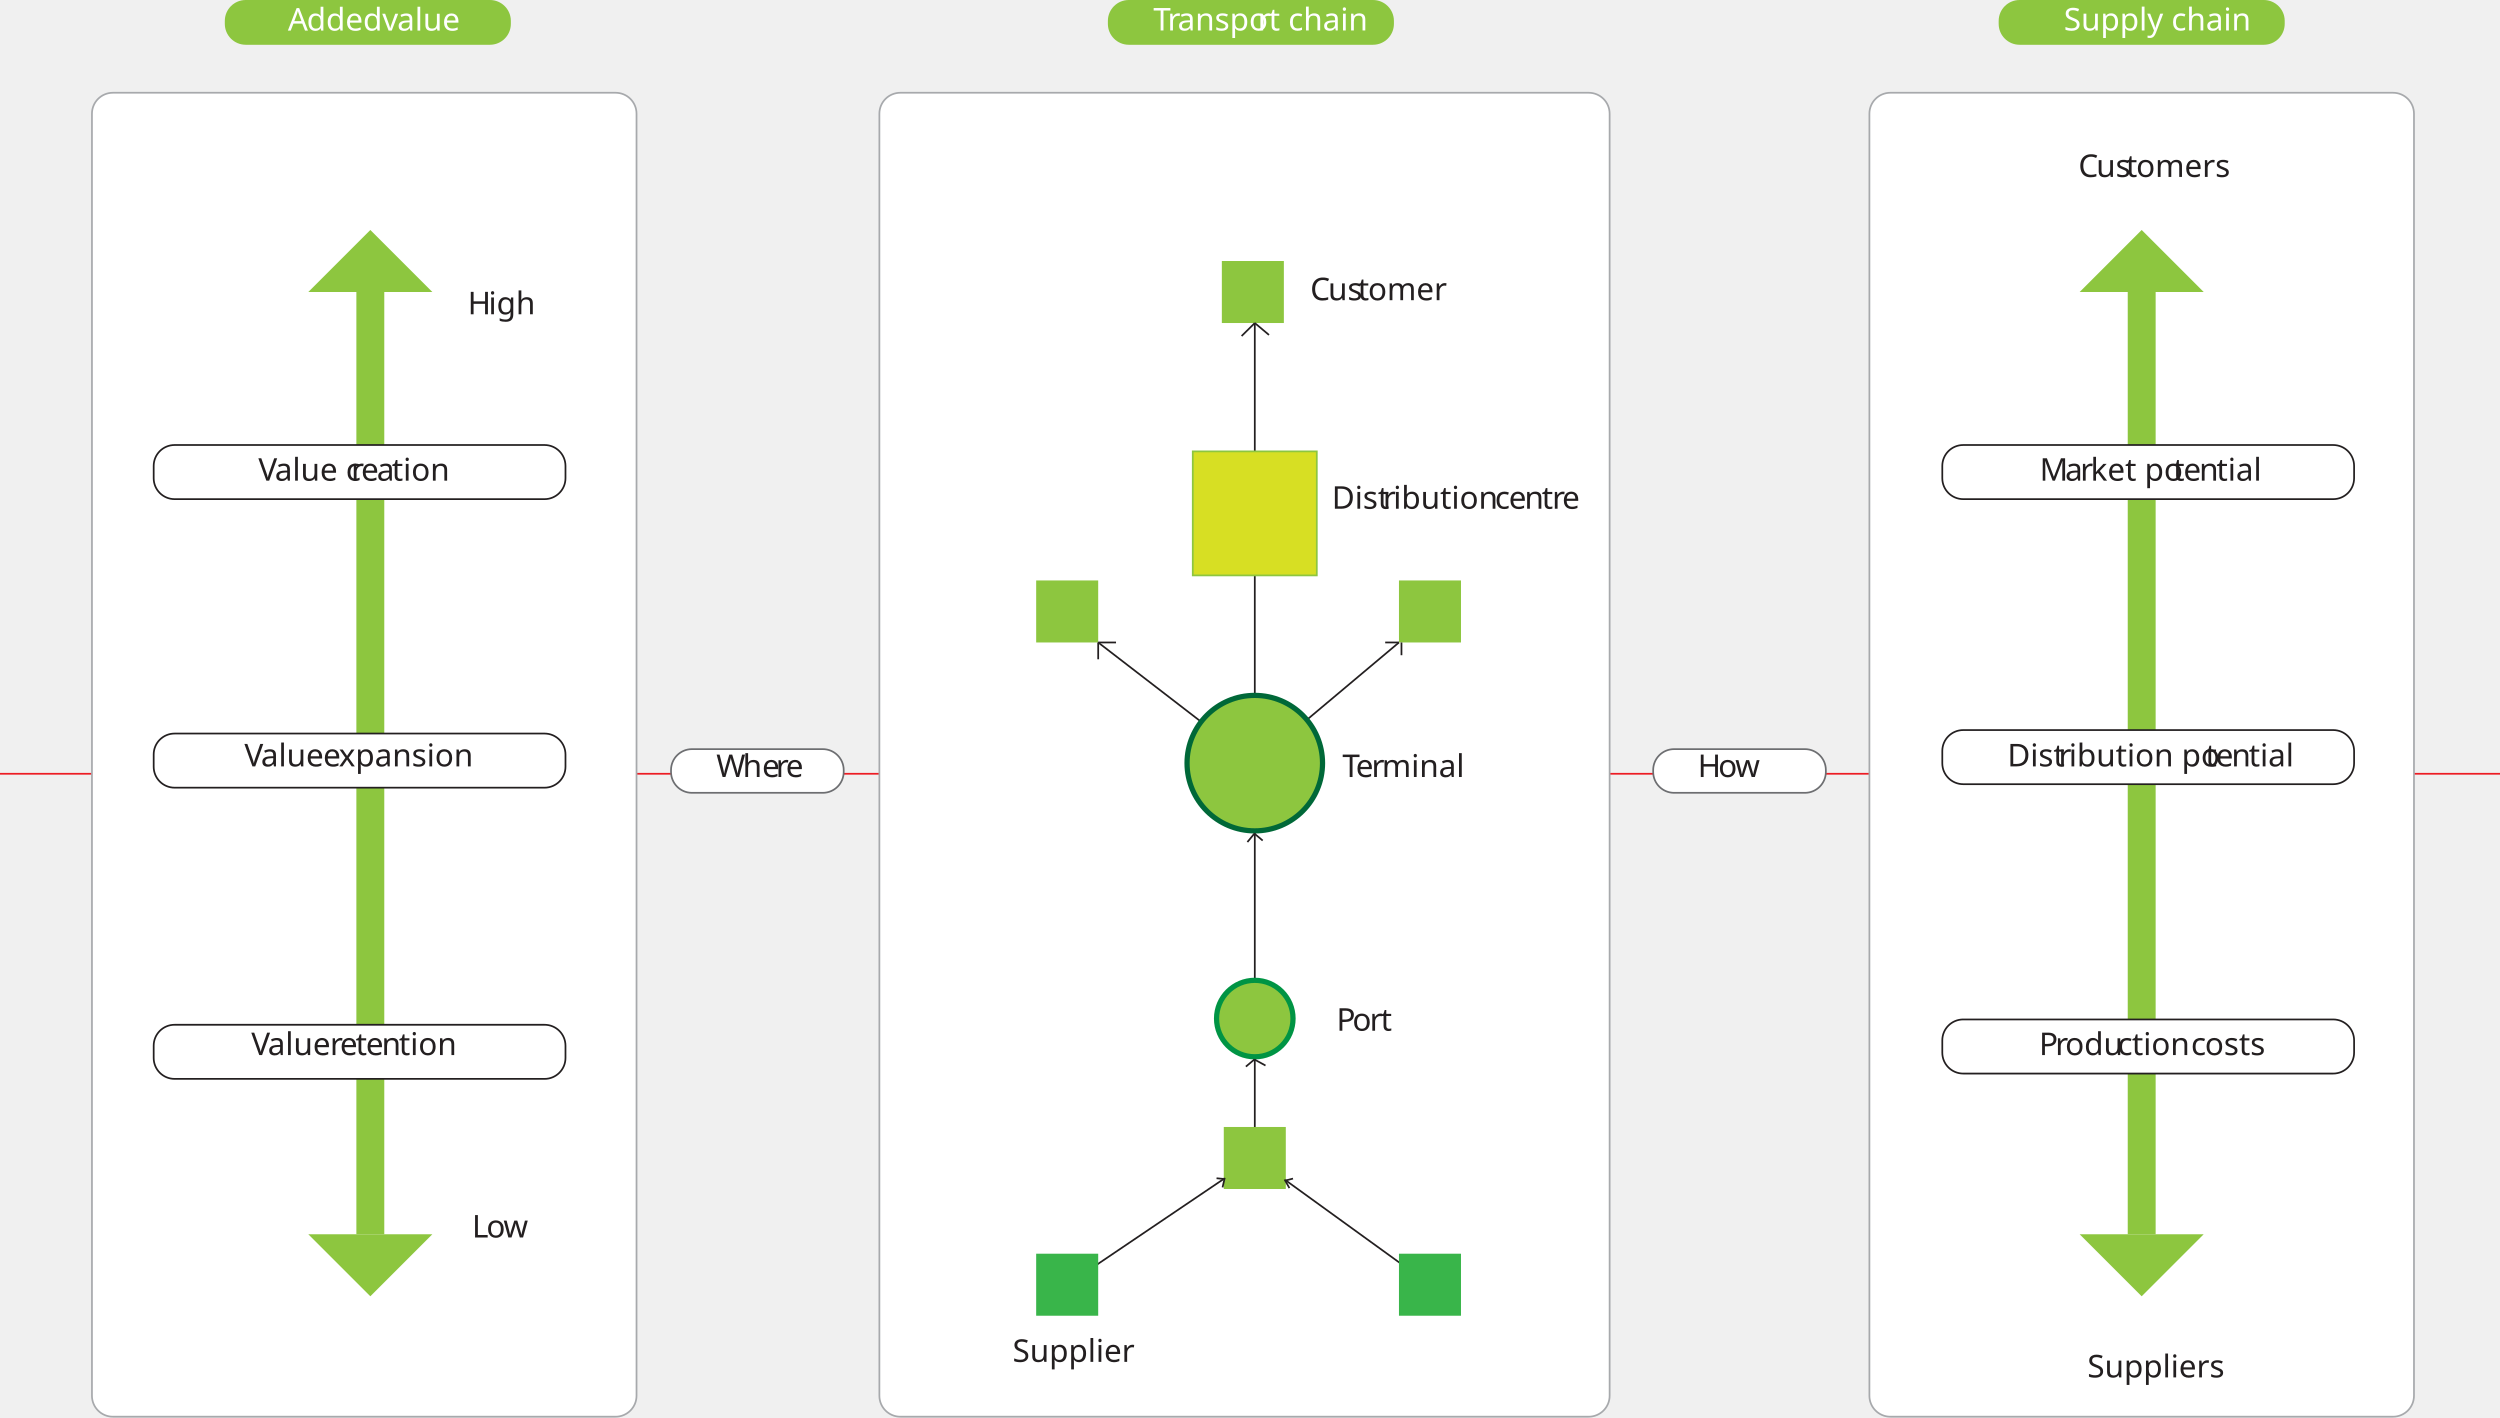
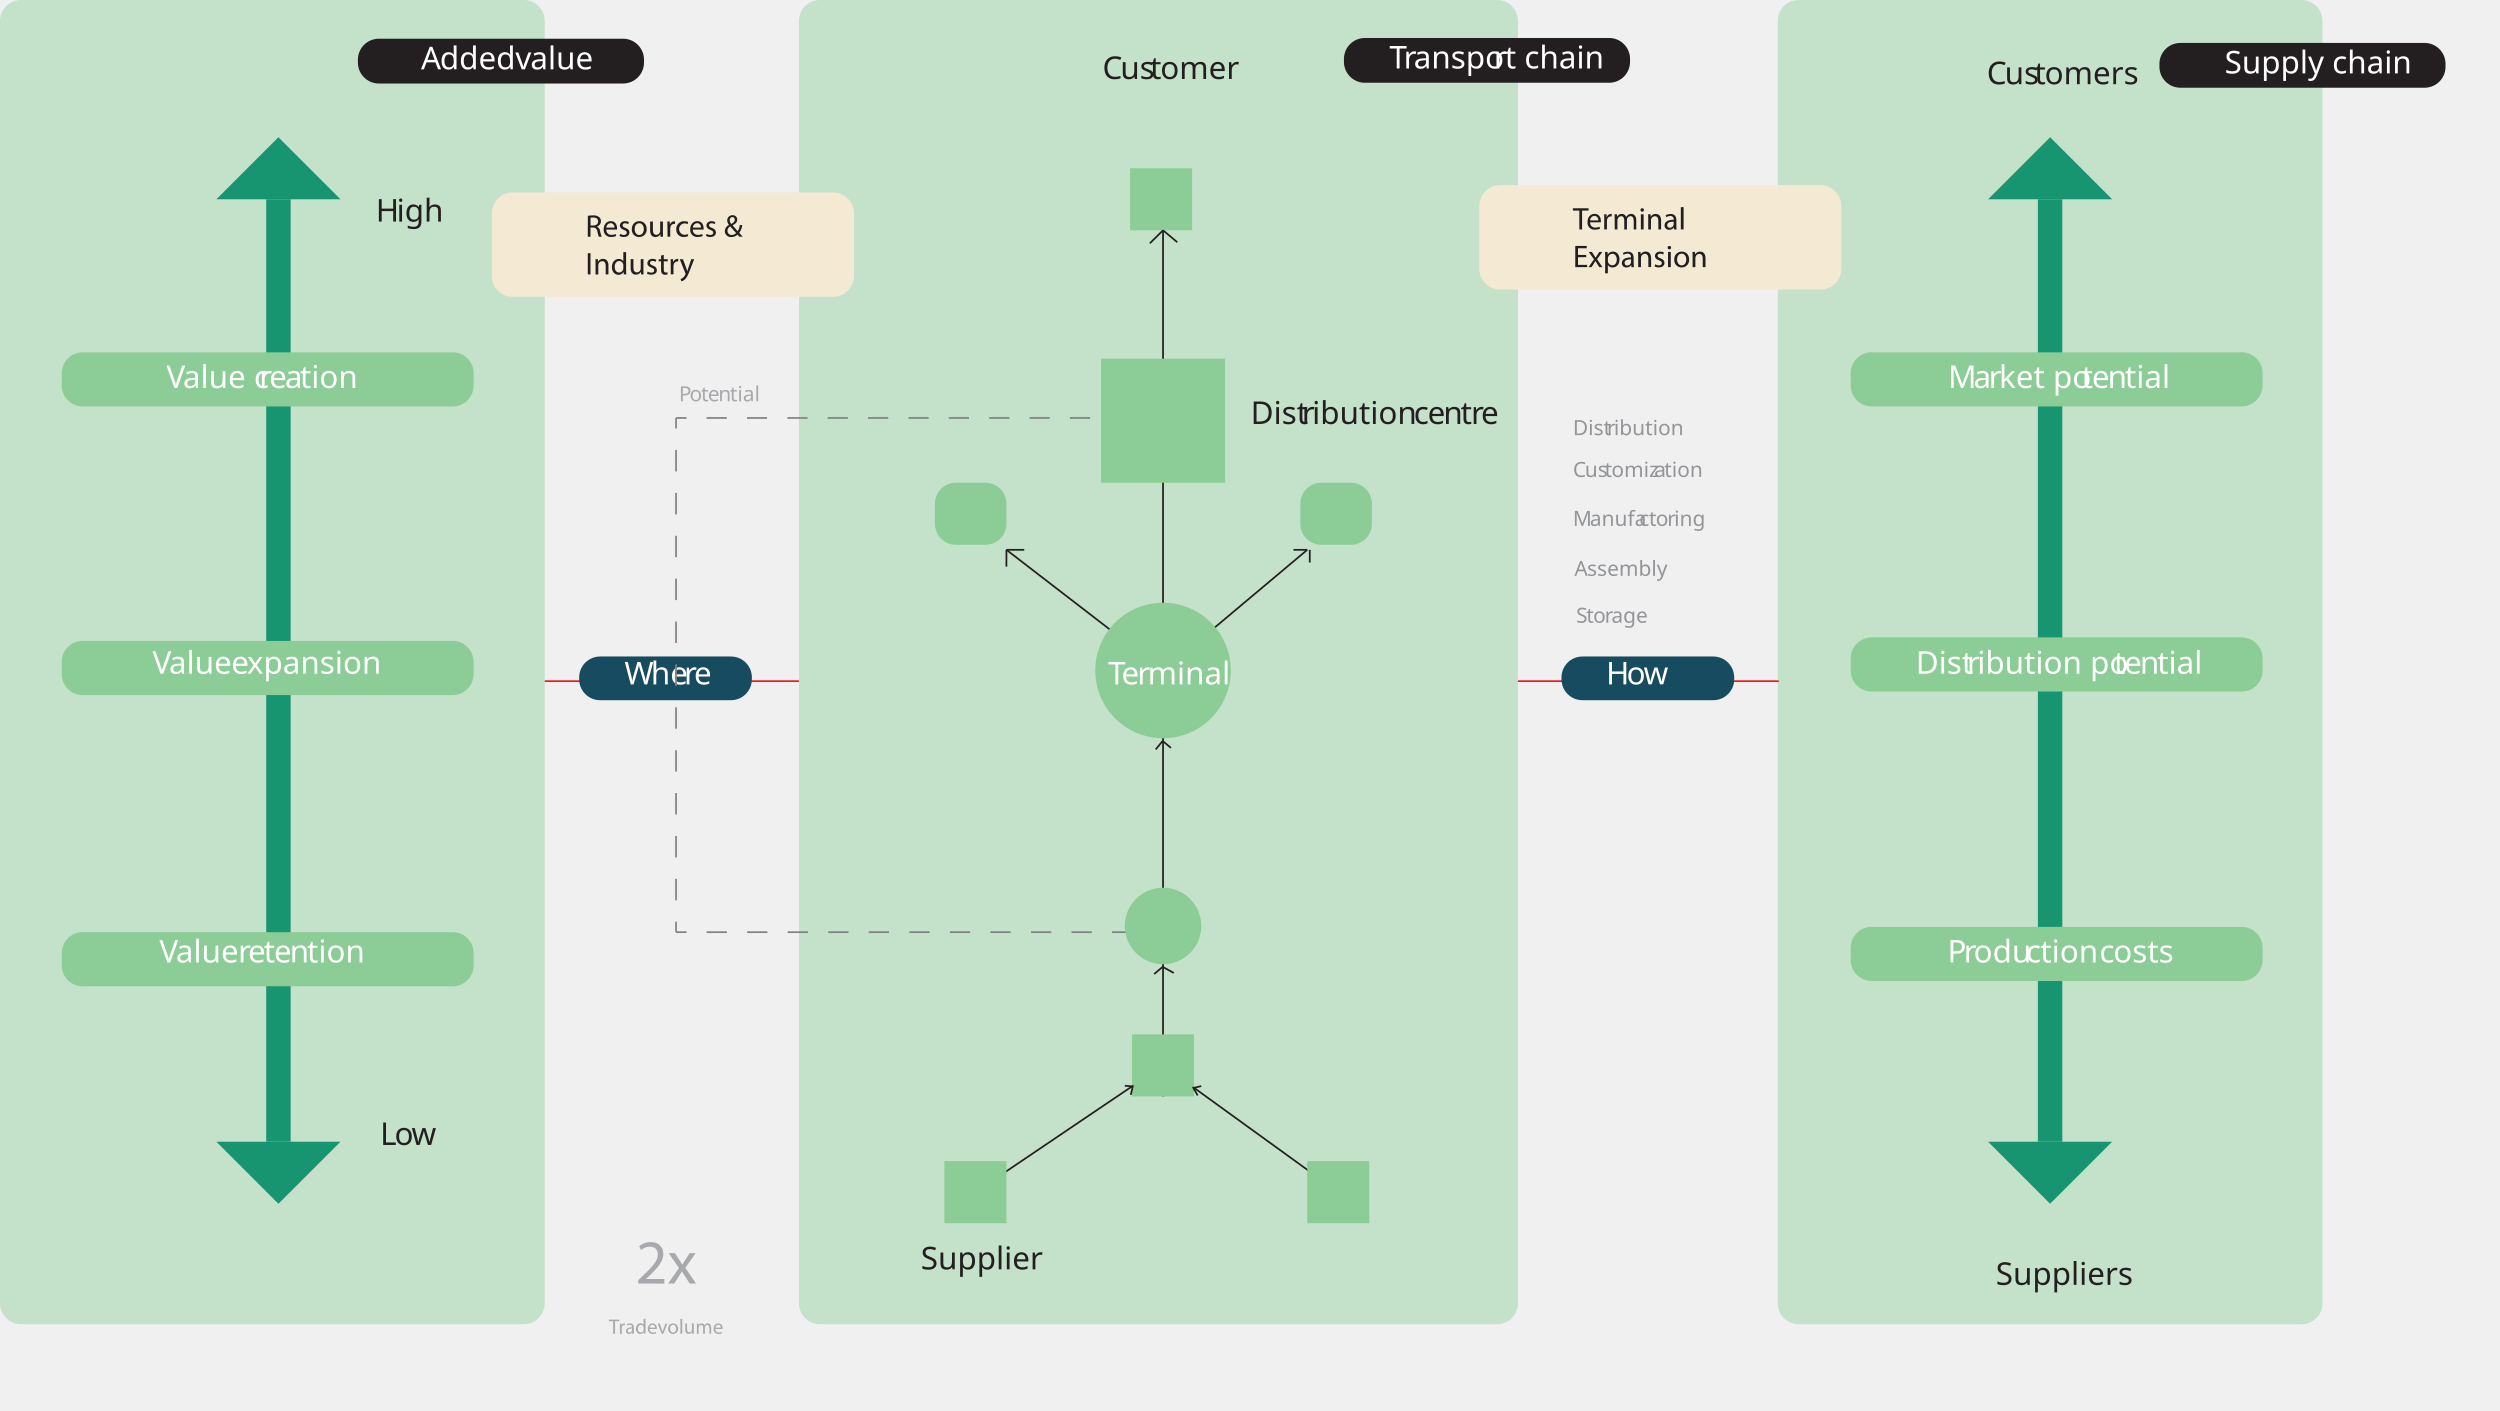
- <svg xmlns="http://www.w3.org/2000/svg" id="Layer_1" data-name="Layer 1" viewBox="0 0 1433.33 812.74">
+ <svg xmlns="http://www.w3.org/2000/svg" id="Layer_1" data-name="Layer 1" viewBox="0 0 1433.06 808.48">
  <defs>
-     <style>.cls-1,.cls-13,.cls-4{fill:none;}.cls-1{stroke:#ed1c24;}.cls-1,.cls-13,.cls-24,.cls-26,.cls-27,.cls-28,.cls-3,.cls-35,.cls-4{stroke-miterlimit:10;}.cls-2,.cls-26,.cls-27{fill:#8dc63f;}.cls-28,.cls-3,.cls-35,.cls-8{fill:#fff;}.cls-3{stroke:#a7a9ac;}.cls-24,.cls-4{stroke:#8dc63f;}.cls-4{stroke-width:16px;}.cls-5,.cls-8{font-size:18px;font-family:MyriadPro-Regular, Myriad Pro;}.cls-5{fill:#231f20;}.cls-6{letter-spacing:-0.01em;}.cls-7{letter-spacing:-0.01em;}.cls-9{letter-spacing:-0.01em;}.cls-10{letter-spacing:-0.01em;}.cls-11{letter-spacing:0.01em;}.cls-12{letter-spacing:0em;}.cls-13,.cls-28{stroke:#231f20;}.cls-14{letter-spacing:0em;}.cls-15{letter-spacing:0em;}.cls-16{letter-spacing:-0.01em;}.cls-17{letter-spacing:0em;}.cls-18{letter-spacing:-0.02em;}.cls-19{letter-spacing:0.02em;}.cls-20{letter-spacing:-0.07em;}.cls-21{letter-spacing:-0.05em;}.cls-22{letter-spacing:0em;}.cls-23{letter-spacing:0.02em;}.cls-24{fill:#d7df23;}.cls-25{fill:#39b54a;}.cls-26{stroke:#006838;}.cls-26,.cls-27{stroke-width:3px;}.cls-27{stroke:#009444;}.cls-29{letter-spacing:-0.03em;}.cls-30{letter-spacing:-0.01em;}.cls-31{letter-spacing:0em;}.cls-32{letter-spacing:0.01em;}.cls-33{letter-spacing:-0.02em;}.cls-34{letter-spacing:0.01em;}.cls-35{stroke:#6d6e71;}.cls-36{letter-spacing:-0.01em;}</style>
+     <style>.cls-1,.cls-10,.cls-43,.cls-44,.cls-45,.cls-46{fill:none;stroke-miterlimit:10;}.cls-1{stroke:#ed1c24;}.cls-15,.cls-2{fill:#8ccc96;}.cls-2{opacity:0.44;}.cls-17,.cls-3{font-size:18px;}.cls-20,.cls-3{fill:#231f20;}.cls-17,.cls-27,.cls-3,.cls-34{font-family:MyriadPro-Regular, Myriad Pro;}.cls-4{letter-spacing:-0.01em;}.cls-5{letter-spacing:-0.01em;}.cls-6{letter-spacing:-0.01em;}.cls-7{letter-spacing:-0.01em;}.cls-8{letter-spacing:0.01em;}.cls-9{fill:#179570;}.cls-10{stroke:#231f20;}.cls-11{letter-spacing:0em;}.cls-12{letter-spacing:0em;}.cls-13{letter-spacing:-0.01em;}.cls-14{letter-spacing:0em;}.cls-16{fill:#174b5f;}.cls-17{fill:#fff;}.cls-18{letter-spacing:0em;}.cls-19{letter-spacing:-0.01em;}.cls-21{fill:#f4ead3;}.cls-22{letter-spacing:0em;}.cls-23{letter-spacing:-0.05em;}.cls-24{letter-spacing:0.02em;}.cls-25{letter-spacing:-0.03em;}.cls-26{letter-spacing:-0.01em;}.cls-27,.cls-34{font-size:12px;}.cls-27{fill:#939598;}.cls-28{letter-spacing:-0.01em;}.cls-29{letter-spacing:0.01em;}.cls-30{letter-spacing:0.01em;}.cls-31{letter-spacing:0em;}.cls-32{letter-spacing:-0.01em;}.cls-33{letter-spacing:-0.01em;}.cls-34,.cls-37{fill:#a7a9ac;}.cls-35{letter-spacing:-0.02em;}.cls-36{letter-spacing:-0.01em;}.cls-38{letter-spacing:0em;}.cls-39{letter-spacing:0.01em;}.cls-40{letter-spacing:-0.02em;}.cls-41{letter-spacing:0.01em;}.cls-42{letter-spacing:-0.07em;}.cls-43,.cls-44,.cls-45,.cls-46{stroke:#808285;}.cls-44{stroke-dasharray:11.57 11.57;}.cls-45{stroke-dasharray:11.62 11.62;}.cls-46{stroke-dasharray:12.29 12.29;}</style>
  </defs>
-   <line class="cls-1" y1="443.63" x2="1433.33" y2="443.63" />
-   <rect class="cls-2" x="128.89" width="164" height="25.67" rx="12" />
-   <rect class="cls-2" x="1145.9" width="164" height="25.67" rx="12" />
-   <rect class="cls-2" x="635.18" width="164" height="25.67" rx="12" />
-   <rect class="cls-3" x="52.72" y="53.18" width="312.22" height="759.06" rx="12" />
-   <rect class="cls-3" x="504.18" y="53.18" width="418.67" height="759.06" rx="12" />
-   <rect class="cls-3" x="1071.79" y="53.18" width="312.22" height="759.06" rx="12" />
-   <line class="cls-4" x1="1227.9" y1="167.41" x2="1227.9" y2="707.64" />
-   <text class="cls-5" transform="translate(1191.61 101.46)">
-     <tspan class="cls-6">C</tspan>
+   <line class="cls-1" x1="312.22" y1="390.45" x2="457.99" y2="390.45" />
+   <line class="cls-1" x1="870.12" y1="390.45" x2="1019.83" y2="390.45" />
+   <rect class="cls-2" width="312.22" height="759.06" rx="12" />
+   <rect class="cls-2" x="457.99" width="412.13" height="759.06" rx="12" />
+   <rect class="cls-2" x="1019.06" width="312.22" height="759.06" rx="12" />
+   <text class="cls-3" transform="translate(1138.89 48.27)">
+     <tspan class="cls-4">C</tspan>
    <tspan x="10.22" y="0">us</tspan>
-     <tspan class="cls-7" x="27.27" y="0">t</tspan>
+     <tspan class="cls-5" x="27.27" y="0">t</tspan>
    <tspan x="33.12" y="0">omers</tspan>
  </text>
-   <text class="cls-8" transform="translate(1183.26 17.47)">Supply chain</text>
-   <text class="cls-5" transform="translate(1196.75 789.7)">Suppliers</text>
-   <text class="cls-5" transform="translate(270.62 709.5)">
-     <tspan class="cls-9">L</tspan>
-     <tspan class="cls-10" x="8.24" y="0">o</tspan>
+   <text class="cls-3" transform="translate(1144.02 736.52)">Suppliers</text>
+   <text class="cls-3" transform="translate(217.9 656.32)">
+     <tspan class="cls-6">L</tspan>
+     <tspan class="cls-7" x="8.24" y="0">o</tspan>
    <tspan x="18" y="0">w</tspan>
  </text>
-   <text class="cls-5" transform="translate(268.16 180.19)">
-     <tspan class="cls-11">H</tspan>
+   <text class="cls-3" transform="translate(215.43 127.01)">
+     <tspan class="cls-8">H</tspan>
    <tspan x="11.92" y="0">igh</tspan>
  </text>
-   <polygon class="cls-2" points="1192.34 167.41 1227.9 131.85 1263.45 167.41 1192.34 167.41" />
-   <polygon class="cls-2" points="1263.45 707.64 1227.89 743.2 1192.34 707.65 1263.45 707.64" />
-   <line class="cls-4" x1="212.32" y1="167.41" x2="212.32" y2="707.64" />
-   <text class="cls-8" transform="translate(165.05 17.53)">
-     <tspan class="cls-6">A</tspan>
+   <polygon class="cls-9" points="1139.62 114.23 1175.18 78.67 1210.73 114.22 1139.62 114.23" />
+   <polygon class="cls-9" points="1210.73 654.46 1175.17 690.02 1139.62 654.47 1210.73 654.46" />
+   <line class="cls-9" x1="159.6" y1="114.23" x2="159.6" y2="654.46" />
+   <polygon class="cls-9" points="195.16 654.46 159.59 690.02 124.04 654.47 195.16 654.46" />
+   <polygon class="cls-9" points="124.04 114.23 159.6 78.67 195.16 114.22 124.04 114.23" />
+   <line class="cls-10" x1="666.68" y1="114.23" x2="666.68" y2="628.5" />
+   <line class="cls-10" x1="576.91" y1="315.17" x2="666.68" y2="384.34" />
+   <line class="cls-10" x1="559.13" y1="683.39" x2="666.68" y2="610.72" />
+   <line class="cls-10" x1="666.68" y1="610.72" x2="767.13" y2="683.39" />
+   <line class="cls-10" x1="666.96" y1="384.34" x2="749.35" y2="315.17" />
+   <text class="cls-3" transform="translate(716.91 243.03)">Dist<tspan class="cls-11" x="29.29" y="0">r</tspan>
+     <tspan x="35.24" y="0">ibution </tspan>
+     <tspan class="cls-5" x="93.47" y="0">c</tspan>
+     <tspan x="101.43" y="0">e</tspan>
+     <tspan class="cls-12" x="110.45" y="0">n</tspan>
+     <tspan x="120.36" y="0">t</tspan>
+     <tspan class="cls-13" x="126.32" y="0">r</tspan>
+     <tspan class="cls-14" x="132.03" y="0">e</tspan>
+   </text>
+   <text class="cls-3" transform="translate(631.97 45.27)">
+     <tspan class="cls-4">C</tspan>
+     <tspan x="10.22" y="0">us</tspan>
+     <tspan class="cls-5" x="27.27" y="0">t</tspan>
+     <tspan x="33.12" y="0">omer</tspan>
+   </text>
+   <text class="cls-3" transform="translate(527.81 727.63)">Supplier</text>
+   <rect class="cls-15" x="648.9" y="592.94" width="35.56" height="35.56" />
+   <rect class="cls-15" x="541.35" y="665.61" width="35.56" height="35.56" />
+   <rect class="cls-15" x="749.35" y="665.61" width="35.56" height="35.56" />
+   <rect class="cls-15" x="647.79" y="96.45" width="35.56" height="35.56" />
+   <circle class="cls-15" cx="666.68" cy="384.34" r="38.84" />
+   <line class="cls-10" x1="576.91" y1="315.17" x2="576.91" y2="324.8" />
+   <line class="cls-10" x1="576.91" y1="315.17" x2="587.12" y2="315.17" />
+   <line class="cls-10" x1="749.35" y1="315.17" x2="741.46" y2="315.17" />
+   <line class="cls-10" x1="750.79" y1="322.47" x2="750.79" y2="315.17" />
+   <line class="cls-10" x1="666.68" y1="132.01" x2="659.12" y2="139.47" />
+   <line class="cls-10" x1="674.83" y1="138.85" x2="666.68" y2="132.01" />
+   <line class="cls-10" x1="666.46" y1="424.72" x2="662.46" y2="429.6" />
+   <line class="cls-10" x1="671.21" y1="428.72" x2="666.46" y2="424.72" />
+   <line class="cls-10" x1="666.46" y1="554.22" x2="661.58" y2="558.35" />
+   <line class="cls-10" x1="672.83" y1="557.72" x2="666.46" y2="554.22" />
+   <line class="cls-10" x1="648.9" y1="622.73" x2="644.76" y2="622.35" />
+   <line class="cls-10" x1="648.21" y1="627.6" x2="649.46" y2="622.1" />
+   <line class="cls-10" x1="684.46" y1="623.58" x2="688.61" y2="622.54" />
+   <line class="cls-10" x1="686.53" y1="627.97" x2="683.74" y2="623.06" />
+   <rect class="cls-16" x="331.99" y="376.32" width="99" height="25.05" rx="12" />
+   <rect class="cls-16" x="895.09" y="376.32" width="99" height="25.05" rx="12" />
+   <text class="cls-17" transform="translate(357.94 392.31)">
+     <tspan class="cls-18">W</tspan>
+     <tspan x="15.14" y="0">he</tspan>
+     <tspan class="cls-13" x="34.15" y="0">r</tspan>
+     <tspan x="39.85" y="0">e</tspan>
+   </text>
+   <text class="cls-17" transform="translate(920.65 392.31)">H<tspan class="cls-19" x="11.74" y="0">o</tspan>
+     <tspan x="21.49" y="0">w</tspan>
+   </text>
+   <rect class="cls-20" x="205.16" y="22.2" width="164" height="25.67" rx="12" />
+   <rect class="cls-21" x="281.93" y="110.3" width="207.56" height="59.88" rx="12" />
+   <text class="cls-17" transform="translate(241.33 39.73)">
+     <tspan class="cls-4">A</tspan>
    <tspan x="10.8" y="0">dded </tspan>
-     <tspan class="cls-12" x="54.09" y="0">v</tspan>
+     <tspan class="cls-22" x="54.09" y="0">v</tspan>
    <tspan x="62.68" y="0">alue</tspan>
  </text>
-   <polygon class="cls-2" points="247.88 707.64 212.32 743.2 176.76 707.65 247.88 707.64" />
-   <polygon class="cls-2" points="176.76 167.41 212.32 131.85 247.88 167.41 176.76 167.41" />
-   <line class="cls-13" x1="719.41" y1="167.41" x2="719.41" y2="681.68" />
-   <line class="cls-13" x1="629.63" y1="368.35" x2="719.41" y2="437.53" />
-   <line class="cls-13" x1="611.85" y1="736.57" x2="719.41" y2="663.9" />
-   <line class="cls-13" x1="719.41" y1="663.9" x2="819.85" y2="736.57" />
-   <line class="cls-13" x1="719.68" y1="437.53" x2="802.07" y2="368.35" />
-   <text class="cls-5" transform="translate(763.58 291.69)">Dist<tspan class="cls-14" x="29.29" y="0">r</tspan>
-     <tspan x="35.24" y="0">ibution </tspan>
-     <tspan class="cls-7" x="93.47" y="0">c</tspan>
-     <tspan x="101.43" y="0">e</tspan>
-     <tspan class="cls-15" x="110.45" y="0">n</tspan>
-     <tspan x="120.36" y="0">t</tspan>
-     <tspan class="cls-16" x="126.32" y="0">r</tspan>
-     <tspan class="cls-17" x="132.03" y="0">e</tspan>
-   </text>
-   <text class="cls-5" transform="translate(766.25 590.94)">
-     <tspan class="cls-18">P</tspan>
-     <tspan x="9.13" y="0">o</tspan>
-     <tspan class="cls-19" x="19.01" y="0">r</tspan>
-     <tspan x="25.33" y="0">t</tspan>
-   </text>
-   <text class="cls-5" transform="translate(769.63 445.49)">
-     <tspan class="cls-20">T</tspan>
+   <rect class="cls-20" x="770.38" y="21.77" width="164" height="25.67" rx="12" />
+   <text class="cls-17" transform="translate(796.45 39.24)">
+     <tspan class="cls-23">T</tspan>
+     <tspan class="cls-18" x="8.14" y="0">r</tspan>
+     <tspan x="13.93" y="0">anspo</tspan>
+     <tspan class="cls-24" x="59.85" y="0">r</tspan>
+     <tspan x="66.17" y="0">t chain</tspan>
+   </text>
+   <rect class="cls-20" x="1237.84" y="24.61" width="164" height="25.67" rx="12" />
+   <text class="cls-17" transform="translate(1275.2 42.08)">Supply chain</text>
+   <rect class="cls-9" x="152.6" y="114.23" width="14" height="540.23" />
+   <rect class="cls-9" x="1168.17" y="114.23" width="14" height="540.23" />
+   <rect class="cls-15" x="35.39" y="201.95" width="236.1" height="31.03" rx="12" />
+   <rect class="cls-15" x="35.39" y="367.39" width="236.1" height="31.03" rx="12" />
+   <rect class="cls-15" x="35.39" y="534.34" width="236.1" height="31.03" rx="12" />
+   <text class="cls-17" transform="translate(95.4 222.41)">
+     <tspan class="cls-25">V</tspan>
+     <tspan x="9.45" y="0">alue c</tspan>
+     <tspan class="cls-26" x="53.19" y="0">r</tspan>
+     <tspan x="58.9" y="0">e</tspan>
+     <tspan class="cls-12" x="67.91" y="0">a</tspan>
+     <tspan x="76.52" y="0">tion</tspan>
+   </text>
+   <text class="cls-27" transform="translate(902.47 330.11)">
+     <tspan class="cls-28">A</tspan>
+     <tspan x="7.27" y="0">ssembly</tspan>
+   </text>
+   <text class="cls-27" transform="translate(901.62 301.46)">
+     <tspan class="cls-29">M</tspan>
+     <tspan x="9.72" y="0">anufa</tspan>
+     <tspan class="cls-30" x="38.06" y="0">c</tspan>
+     <tspan class="cls-28" x="43.59" y="0">t</tspan>
+     <tspan x="47.49" y="0">o</tspan>
+     <tspan class="cls-11" x="54.08" y="0">r</tspan>
+     <tspan x="58.05" y="0">ing</tspan>
+   </text>
+   <text class="cls-27" transform="translate(903.45 356.98)">
+     <tspan class="cls-31">S</tspan>
+     <tspan class="cls-28" x="5.88" y="0">t</tspan>
+     <tspan x="9.78" y="0">o</tspan>
+     <tspan class="cls-32" x="16.37" y="0">r</tspan>
+     <tspan x="20.23" y="0">age</tspan>
+   </text>
+   <text class="cls-27" transform="translate(901.62 273.41)">
+     <tspan class="cls-33">C</tspan>
+     <tspan x="6.82" y="0">us</tspan>
+     <tspan class="cls-28" x="18.18" y="0">t</tspan>
+     <tspan x="22.08" y="0">omiz</tspan>
+     <tspan class="cls-12" x="46.62" y="0">a</tspan>
+     <tspan x="52.36" y="0">tion</tspan>
+   </text>
+   <text class="cls-27" transform="translate(901.62 249.44)">Dist<tspan class="cls-11" x="19.52" y="0">r</tspan>
+     <tspan x="23.5" y="0">ibution</tspan>
+   </text>
+   <text class="cls-34" transform="translate(389.17 230.03)">
+     <tspan class="cls-35">P</tspan>
+     <tspan x="6.08" y="0">o</tspan>
+     <tspan class="cls-36" x="12.67" y="0">t</tspan>
+     <tspan x="16.57" y="0">e</tspan>
+     <tspan class="cls-12" x="22.58" y="0">n</tspan>
+     <tspan x="29.2" y="0">tial</tspan>
+   </text>
+   <path class="cls-37" d="M469.39,907.92V906l2.49-2.41c6-5.69,8.67-8.71,8.71-12.24,0-2.37-1.15-4.57-4.64-4.57a8,8,0,0,0-5,2l-1-2.23a10.25,10.25,0,0,1,6.62-2.38c5,0,7.17,3.46,7.17,6.81,0,4.32-3.13,7.81-8.07,12.56l-1.87,1.73v.07h10.51v2.63Z" transform="translate(-103.51 -172.18)" />
+   <path class="cls-37" d="M490.35,890.49l2.48,3.75c.65,1,1.19,1.87,1.76,2.84h.11c.58-1,1.15-1.94,1.73-2.88l2.45-3.71h3.42l-5.94,8.43,6.12,9h-3.6L496.32,904c-.68-1-1.26-2-1.87-3h-.07c-.58,1-1.19,2-1.84,3L490,907.92h-3.49l6.19-8.9-5.9-8.53Z" transform="translate(-103.51 -172.18)" />
+   <path class="cls-37" d="M455,929.52h-2.46v-.89h6v.89h-2.47v7.2H455Z" transform="translate(-103.51 -172.18)" />
+   <path class="cls-37" d="M458.86,932.72c0-.68,0-1.27,0-1.81h.92l0,1.14h0a1.75,1.75,0,0,1,1.61-1.27,1,1,0,0,1,.3,0v1a1.88,1.88,0,0,0-.36,0,1.48,1.48,0,0,0-1.41,1.36,2.38,2.38,0,0,0,0,.49v3.1h-1.05Z" transform="translate(-103.51 -172.18)" />
+   <path class="cls-37" d="M465.94,936.72l-.08-.74h0a2.14,2.14,0,0,1-1.77.87,1.66,1.66,0,0,1-1.78-1.67c0-1.4,1.25-2.17,3.49-2.16v-.12a1.19,1.19,0,0,0-1.32-1.34,2.93,2.93,0,0,0-1.51.43l-.24-.7a3.63,3.63,0,0,1,1.91-.51c1.77,0,2.21,1.21,2.21,2.37v2.18a8.47,8.47,0,0,0,.09,1.39Zm-.15-3c-1.16,0-2.46.18-2.46,1.31a.93.93,0,0,0,1,1,1.45,1.45,0,0,0,1.41-1,1.35,1.35,0,0,0,.06-.34Z" transform="translate(-103.51 -172.18)" />
+   <path class="cls-37" d="M473.53,928.2v7c0,.51,0,1.1,0,1.5h-.94l-.05-1h0a2.13,2.13,0,0,1-2,1.14c-1.41,0-2.49-1.19-2.49-3,0-1.93,1.19-3.12,2.6-3.12a2,2,0,0,1,1.76.89h0V928.2Zm-1.06,5.07a1.65,1.65,0,0,0-.05-.44,1.54,1.54,0,0,0-1.52-1.22c-1.09,0-1.74,1-1.74,2.24s.58,2.15,1.72,2.15a1.59,1.59,0,0,0,1.54-1.26,1.71,1.71,0,0,0,.05-.46Z" transform="translate(-103.51 -172.18)" />
+   <path class="cls-37" d="M475.87,934a1.85,1.85,0,0,0,2,2,3.83,3.83,0,0,0,1.61-.3l.18.76a4.9,4.9,0,0,1-1.94.36,2.7,2.7,0,0,1-2.85-2.93c0-1.75,1-3.13,2.72-3.13a2.46,2.46,0,0,1,2.4,2.73,4.92,4.92,0,0,1,0,.5Zm3.09-.76a1.5,1.5,0,0,0-1.46-1.71,1.74,1.74,0,0,0-1.62,1.71Z" transform="translate(-103.51 -172.18)" />
+   <path class="cls-37" d="M481.7,930.91l1.14,3.26c.19.53.35,1,.47,1.49h0c.13-.48.3-1,.49-1.49l1.13-3.26h1.1l-2.27,5.81h-1l-2.21-5.81Z" transform="translate(-103.51 -172.18)" />
+   <path class="cls-37" d="M492.2,933.77a2.84,2.84,0,0,1-2.89,3.08,2.77,2.77,0,0,1-2.79-3,2.84,2.84,0,0,1,2.88-3.08A2.75,2.75,0,0,1,492.2,933.77Zm-4.61.06c0,1.27.73,2.23,1.76,2.23s1.77-.95,1.77-2.26c0-1-.49-2.23-1.74-2.23S487.59,932.72,487.59,933.83Z" transform="translate(-103.51 -172.18)" />
+   <path class="cls-37" d="M493.53,928.2h1.06v8.52h-1.06Z" transform="translate(-103.51 -172.18)" />
+   <path class="cls-37" d="M501.22,935.13c0,.6,0,1.13,0,1.59h-.94l-.06-1h0a2.19,2.19,0,0,1-1.92,1.08c-.91,0-2-.51-2-2.54v-3.4h1.05v3.22c0,1.1.34,1.84,1.3,1.84a1.52,1.52,0,0,0,1.39-1,1.49,1.49,0,0,0,.1-.54v-3.56h1.05Z" transform="translate(-103.51 -172.18)" />
+   <path class="cls-37" d="M503,932.48c0-.6,0-1.09-.05-1.57h.92l0,.94h0a2,2,0,0,1,1.82-1.07,1.71,1.71,0,0,1,1.64,1.16h0a2.27,2.27,0,0,1,.64-.75,2,2,0,0,1,1.29-.41c.76,0,1.9.5,1.9,2.52v3.42h-1v-3.29c0-1.12-.41-1.79-1.26-1.79a1.35,1.35,0,0,0-1.24,1,1.73,1.73,0,0,0-.09.53v3.59h-1v-3.48c0-.93-.41-1.6-1.21-1.6a1.45,1.45,0,0,0-1.31,1.06,1.4,1.4,0,0,0-.08.51v3.51h-1Z" transform="translate(-103.51 -172.18)" />
+   <path class="cls-37" d="M513.57,934a1.86,1.86,0,0,0,2,2,3.8,3.8,0,0,0,1.61-.3l.18.76a4.84,4.84,0,0,1-1.93.36,2.7,2.7,0,0,1-2.86-2.93c0-1.75,1-3.13,2.73-3.13a2.46,2.46,0,0,1,2.4,2.73,4.36,4.36,0,0,1,0,.5Zm3.1-.76a1.5,1.5,0,0,0-1.47-1.71,1.75,1.75,0,0,0-1.62,1.71Z" transform="translate(-103.51 -172.18)" />
+   <text x="-103.51" y="-172.18" />
+   <text class="cls-17" transform="translate(87.41 386.21)">
+     <tspan class="cls-25">V</tspan>
+     <tspan x="9.45" y="0">alue </tspan>
+     <tspan class="cls-38" x="45.13" y="0">e</tspan>
+     <tspan x="54.09" y="0">xpansion</tspan>
+   </text>
+   <text class="cls-17" transform="translate(91.34 551.72)">
+     <tspan class="cls-25">V</tspan>
+     <tspan x="9.45" y="0">alue </tspan>
+     <tspan class="cls-26" x="45.13" y="0">r</tspan>
+     <tspan x="50.83" y="0">e</tspan>
+     <tspan class="cls-5" x="59.85" y="0">t</tspan>
+     <tspan x="65.7" y="0">e</tspan>
+     <tspan class="cls-12" x="74.72" y="0">n</tspan>
+     <tspan x="84.64" y="0">tion</tspan>
+   </text>
+   <rect class="cls-15" x="1060.86" y="201.95" width="236.1" height="31.03" rx="12" />
+   <rect class="cls-15" x="1060.86" y="365.39" width="236.1" height="31.03" rx="12" />
+   <rect class="cls-15" x="1060.86" y="531.3" width="236.1" height="31.03" rx="12" />
+   <text class="cls-17" transform="translate(1116.68 222.41)">
+     <tspan class="cls-39">M</tspan>
+     <tspan x="14.58" y="0">a</tspan>
+     <tspan class="cls-11" x="23.26" y="0">r</tspan>
+     <tspan x="29.21" y="0">ket po</tspan>
+     <tspan class="cls-5" x="76.57" y="0">t</tspan>
+     <tspan x="82.42" y="0">e</tspan>
+     <tspan class="cls-12" x="91.44" y="0">n</tspan>
+     <tspan x="101.36" y="0">tial</tspan>
+   </text>
+   <text class="cls-17" transform="translate(1098.17 386.21)">Dist<tspan class="cls-11" x="29.29" y="0">r</tspan>
+     <tspan x="35.24" y="0">ibution po</tspan>
+     <tspan class="cls-5" x="113.6" y="0">t</tspan>
+     <tspan x="119.45" y="0">e</tspan>
+     <tspan class="cls-12" x="128.46" y="0">n</tspan>
+     <tspan x="138.38" y="0">tial</tspan>
+   </text>
+   <text class="cls-17" transform="translate(1116.33 551.72)">
+     <tspan class="cls-40">P</tspan>
+     <tspan class="cls-13" x="9.29" y="0">r</tspan>
+     <tspan x="14.99" y="0">odu</tspan>
+     <tspan class="cls-41" x="44.95" y="0">c</tspan>
+     <tspan x="53.24" y="0">tion </tspan>
+     <tspan class="cls-5" x="87.1" y="0">c</tspan>
+     <tspan x="95.06" y="0">osts</tspan>
+   </text>
+   <rect class="cls-15" x="535.91" y="276.72" width="41" height="35.56" rx="12" />
+   <rect class="cls-15" x="745.4" y="276.72" width="41" height="35.56" rx="12" />
+   <path class="cls-20" d="M440.47,295.89a16.42,16.42,0,0,1,3-.25,5,5,0,0,1,3.51,1,3,3,0,0,1,1,2.31,3.18,3.18,0,0,1-2.29,3.09v.06a3,3,0,0,1,1.78,2.45,19.89,19.89,0,0,0,.94,3.33h-1.62a15.68,15.68,0,0,1-.81-2.9c-.36-1.68-1-2.31-2.43-2.36H442v5.26h-1.56Zm1.56,5.53h1.6c1.68,0,2.74-.92,2.74-2.3,0-1.57-1.13-2.25-2.79-2.27A6.6,6.6,0,0,0,442,297Z" transform="translate(-103.51 -172.18)" />
+   <path class="cls-20" d="M451.05,303.8a2.79,2.79,0,0,0,3,3,5.59,5.59,0,0,0,2.41-.45l.27,1.14a7.09,7.09,0,0,1-2.9.54,4,4,0,0,1-4.28-4.4c0-2.63,1.55-4.7,4.08-4.7,2.85,0,3.61,2.51,3.61,4.11a5.45,5.45,0,0,1-.06.74Zm4.64-1.14a2.25,2.25,0,0,0-2.19-2.57,2.62,2.62,0,0,0-2.43,2.57Z" transform="translate(-103.51 -172.18)" />
+   <path class="cls-20" d="M459,306.25a4.23,4.23,0,0,0,2.09.63c1.15,0,1.69-.58,1.69-1.3s-.45-1.17-1.62-1.6c-1.57-.56-2.3-1.42-2.3-2.47,0-1.4,1.13-2.56,3-2.56a4.49,4.49,0,0,1,2.15.54l-.4,1.16a3.33,3.33,0,0,0-1.78-.51c-.94,0-1.46.54-1.46,1.19s.52,1.05,1.65,1.48c1.52.57,2.29,1.33,2.29,2.63,0,1.53-1.19,2.61-3.26,2.61a5,5,0,0,1-2.45-.6Z" transform="translate(-103.51 -172.18)" />
+   <path class="cls-20" d="M474.2,303.44a4.26,4.26,0,0,1-4.34,4.63,4.15,4.15,0,0,1-4.18-4.49c0-2.91,1.91-4.63,4.32-4.63S474.2,300.77,474.2,303.44Zm-6.91.09c0,1.91,1.09,3.35,2.64,3.35s2.65-1.43,2.65-3.39c0-1.47-.74-3.35-2.61-3.35S467.29,301.87,467.29,303.53Z" transform="translate(-103.51 -172.18)" />
+   <path class="cls-20" d="M483.49,305.49c0,.9,0,1.69.07,2.38h-1.41l-.09-1.43h0a3.27,3.27,0,0,1-2.88,1.63c-1.37,0-3-.76-3-3.82v-5.1h1.59V304c0,1.65.5,2.77,1.94,2.77a2.22,2.22,0,0,0,2.23-2.25v-5.35h1.59Z" transform="translate(-103.51 -172.18)" />
+   <path class="cls-20" d="M486.11,301.87c0-1,0-1.91-.07-2.72h1.39l.05,1.71h.07A2.62,2.62,0,0,1,490,299a1.58,1.58,0,0,1,.45.06v1.49a2.92,2.92,0,0,0-.54-.05,2.23,2.23,0,0,0-2.13,2,5.32,5.32,0,0,0-.07.74v4.65h-1.57Z" transform="translate(-103.51 -172.18)" />
+   <path class="cls-20" d="M498,307.54a5.73,5.73,0,0,1-2.5.51,4.14,4.14,0,0,1-4.34-4.45,4.43,4.43,0,0,1,4.68-4.63,5.39,5.39,0,0,1,2.2.45l-.36,1.23a3.66,3.66,0,0,0-1.84-.42,3.29,3.29,0,0,0-.05,6.56,4.44,4.44,0,0,0,1.94-.44Z" transform="translate(-103.51 -172.18)" />
+   <path class="cls-20" d="M500.66,303.8a2.78,2.78,0,0,0,3,3,5.63,5.63,0,0,0,2.41-.45l.27,1.14a7.09,7.09,0,0,1-2.9.54,4,4,0,0,1-4.28-4.4c0-2.63,1.54-4.7,4.08-4.7,2.85,0,3.6,2.51,3.6,4.11a5.82,5.82,0,0,1-.05.74Zm4.64-1.14a2.25,2.25,0,0,0-2.19-2.57,2.62,2.62,0,0,0-2.43,2.57Z" transform="translate(-103.51 -172.18)" />
+   <path class="cls-20" d="M508.58,306.25a4.2,4.2,0,0,0,2.09.63c1.15,0,1.69-.58,1.69-1.3s-.45-1.17-1.62-1.6c-1.57-.56-2.31-1.42-2.31-2.47,0-1.4,1.14-2.56,3-2.56a4.42,4.42,0,0,1,2.14.54l-.39,1.16a3.41,3.41,0,0,0-1.79-.51c-.93,0-1.45.54-1.45,1.19s.52,1.05,1.65,1.48c1.51.57,2.29,1.33,2.29,2.63,0,1.53-1.19,2.61-3.26,2.61a5,5,0,0,1-2.45-.6Z" transform="translate(-103.51 -172.18)" />
+   <path class="cls-20" d="M527.39,307.87c-.34-.35-.67-.69-1.13-1.19a5,5,0,0,1-3.55,1.39,3.44,3.44,0,0,1-3.73-3.41,4,4,0,0,1,2.38-3.54v-.06a4.16,4.16,0,0,1-1-2.54,3,3,0,0,1,3.08-3,2.53,2.53,0,0,1,2.68,2.58c0,1.28-.74,2.29-2.66,3.24v0c1,1.19,2.18,2.52,2.95,3.39a8.85,8.85,0,0,0,1.17-3.55H529a9.16,9.16,0,0,1-1.75,4.48l2,2.15Zm-1.91-2.09c-.72-.79-2.07-2.27-3.42-3.82a3,3,0,0,0-1.57,2.47,2.4,2.4,0,0,0,2.49,2.45A3.4,3.4,0,0,0,525.48,305.78Zm-3.69-7.4a3.43,3.43,0,0,0,.92,2.18c1.22-.71,2-1.35,2-2.38a1.43,1.43,0,0,0-1.4-1.57A1.58,1.58,0,0,0,521.79,298.38Z" transform="translate(-103.51 -172.18)" />
+   <path class="cls-20" d="M442,317.33v12.14h-1.56V317.33Z" transform="translate(-103.51 -172.18)" />
+   <path class="cls-20" d="M444.89,323.11c0-.9,0-1.64-.07-2.36h1.41l.09,1.44h0a3.2,3.2,0,0,1,2.88-1.64c1.21,0,3.08.72,3.08,3.71v5.21h-1.58v-5c0-1.4-.53-2.57-2-2.57a2.25,2.25,0,0,0-2.12,1.62,2.1,2.1,0,0,0-.11.74v5.24h-1.59Z" transform="translate(-103.51 -172.18)" />
+   <path class="cls-20" d="M462.41,316.68v10.54c0,.77,0,1.65.07,2.25h-1.42L461,328h0a3.22,3.22,0,0,1-3,1.72c-2.11,0-3.73-1.79-3.73-4.43,0-2.9,1.79-4.69,3.91-4.69a2.93,2.93,0,0,1,2.63,1.34h0v-5.21Zm-1.59,7.62a2.55,2.55,0,0,0-.07-.67,2.33,2.33,0,0,0-2.28-1.83c-1.64,0-2.62,1.44-2.62,3.36,0,1.77.87,3.23,2.58,3.23a2.39,2.39,0,0,0,2.32-1.89,2.57,2.57,0,0,0,.07-.69Z" transform="translate(-103.51 -172.18)" />
+   <path class="cls-20" d="M472.33,327.09c0,.9,0,1.69.07,2.38H471L470.9,328h0a3.27,3.27,0,0,1-2.88,1.63c-1.37,0-3-.76-3-3.82v-5.1h1.58v4.83c0,1.65.51,2.77,1.95,2.77a2.22,2.22,0,0,0,2.23-2.25v-5.35h1.59Z" transform="translate(-103.51 -172.18)" />
+   <path class="cls-20" d="M474.74,327.85a4.17,4.17,0,0,0,2.09.63c1.15,0,1.69-.58,1.69-1.3s-.45-1.17-1.62-1.6c-1.57-.56-2.31-1.42-2.31-2.47,0-1.4,1.14-2.56,3-2.56a4.42,4.42,0,0,1,2.14.54l-.39,1.16a3.41,3.41,0,0,0-1.79-.51c-.93,0-1.46.54-1.46,1.19s.53,1.05,1.66,1.48c1.51.57,2.29,1.33,2.29,2.63,0,1.53-1.19,2.61-3.26,2.61a5,5,0,0,1-2.45-.6Z" transform="translate(-103.51 -172.18)" />
+   <path class="cls-20" d="M484,318.25v2.5h2.27V322H484v4.7c0,1.08.31,1.69,1.19,1.69a3.31,3.31,0,0,0,.92-.11l.07,1.19a3.8,3.8,0,0,1-1.41.22,2.2,2.2,0,0,1-1.71-.67,3.23,3.23,0,0,1-.61-2.27V322h-1.35v-1.21h1.35v-2.09Z" transform="translate(-103.51 -172.18)" />
+   <path class="cls-20" d="M488,323.47c0-1,0-1.91-.07-2.72h1.38l.06,1.71h.07a2.62,2.62,0,0,1,2.41-1.91,1.53,1.53,0,0,1,.45.06v1.49a2.76,2.76,0,0,0-.54-.05,2.22,2.22,0,0,0-2.12,2,4.09,4.09,0,0,0-.08.74v4.65H488Z" transform="translate(-103.51 -172.18)" />
+   <path class="cls-20" d="M495,320.75l1.91,5.15c.2.58.41,1.26.56,1.78h0c.17-.52.35-1.18.56-1.81l1.73-5.12h1.67L499,327c-1.14,3-1.91,4.52-3,5.46a4.46,4.46,0,0,1-1.95,1l-.39-1.34a4,4,0,0,0,1.38-.77,4.69,4.69,0,0,0,1.34-1.76.75.75,0,0,0,0-.8l-3.22-8Z" transform="translate(-103.51 -172.18)" />
+   <rect class="cls-21" x="847.96" y="106.13" width="207.56" height="59.88" rx="12" />
+   <path class="cls-20" d="M1008.8,292.9h-3.69v-1.34h9v1.34h-3.71v10.8h-1.58Z" transform="translate(-103.51 -172.18)" />
+   <path class="cls-20" d="M1015,299.63a2.79,2.79,0,0,0,3,3,5.78,5.78,0,0,0,2.41-.45l.27,1.13a7.09,7.09,0,0,1-2.9.54,4,4,0,0,1-4.28-4.39c0-2.63,1.54-4.7,4.08-4.7,2.85,0,3.6,2.5,3.6,4.1a5.67,5.67,0,0,1,0,.74Zm4.64-1.13a2.25,2.25,0,0,0-2.19-2.58,2.62,2.62,0,0,0-2.43,2.58Z" transform="translate(-103.51 -172.18)" />
+   <path class="cls-20" d="M1023.12,297.7c0-1,0-1.9-.07-2.71h1.39l0,1.71h.07a2.62,2.62,0,0,1,2.42-1.91,2.06,2.06,0,0,1,.45,0v1.5a2.17,2.17,0,0,0-2.67,2,5,5,0,0,0-.07.73v4.65h-1.57Z" transform="translate(-103.51 -172.18)" />
+   <path class="cls-20" d="M1029.08,297.34c0-.9,0-1.63-.07-2.35h1.39l.07,1.4h0a3,3,0,0,1,2.74-1.6,2.58,2.58,0,0,1,2.47,1.74h0a3.63,3.63,0,0,1,1-1.13,3,3,0,0,1,1.93-.61c1.15,0,2.86.75,2.86,3.78v5.13H1040v-4.93c0-1.68-.61-2.69-1.89-2.69a2.05,2.05,0,0,0-1.87,1.44,2.73,2.73,0,0,0-.13.8v5.38h-1.54v-5.22c0-1.39-.62-2.4-1.82-2.4a2.39,2.39,0,0,0-2.09,2.36v5.26h-1.55Z" transform="translate(-103.51 -172.18)" />
+   <path class="cls-20" d="M1045.86,292.54a1,1,0,0,1-2,0,1,1,0,0,1,1-1A.94.94,0,0,1,1045.86,292.54Zm-1.77,11.16V295h1.59v8.71Z" transform="translate(-103.51 -172.18)" />
+   <path class="cls-20" d="M1048.31,297.34c0-.9,0-1.63-.08-2.35h1.41l.09,1.44h0a3.21,3.21,0,0,1,2.88-1.64c1.21,0,3.08.72,3.08,3.71v5.2h-1.58v-5c0-1.41-.52-2.58-2-2.58a2.25,2.25,0,0,0-2.12,1.62,2.35,2.35,0,0,0-.11.74v5.24h-1.58Z" transform="translate(-103.51 -172.18)" />
+   <path class="cls-20" d="M1063.12,303.7l-.13-1.1h0a3.23,3.23,0,0,1-2.66,1.3,2.48,2.48,0,0,1-2.67-2.5c0-2.11,1.87-3.26,5.24-3.25V298a1.79,1.79,0,0,0-2-2,4.31,4.31,0,0,0-2.27.65l-.36-1.05a5.4,5.4,0,0,1,2.86-.77c2.67,0,3.32,1.82,3.32,3.56v3.26a12.06,12.06,0,0,0,.14,2.09Zm-.23-4.45c-1.73,0-3.69.27-3.69,2a1.4,1.4,0,0,0,1.49,1.52,2.18,2.18,0,0,0,2.11-1.46,1.76,1.76,0,0,0,.09-.51Z" transform="translate(-103.51 -172.18)" />
+   <path class="cls-20" d="M1067,290.92h1.59V303.7H1067Z" transform="translate(-103.51 -172.18)" />
+   <path class="cls-20" d="M1012.78,319.61h-4.72V324h5.26v1.31h-6.83V313.16h6.56v1.32h-5v3.83h4.72Z" transform="translate(-103.51 -172.18)" />
+   <path class="cls-20" d="M1016,316.58l1.24,1.88c.33.48.6.93.89,1.42h.05c.29-.52.58-1,.87-1.44l1.22-1.86H1022l-3,4.22,3.06,4.5h-1.8l-1.28-2c-.34-.51-.63-1-.94-1.52h0c-.29.53-.6,1-.92,1.52l-1.26,2h-1.75l3.1-4.45-3-4.27Z" transform="translate(-103.51 -172.18)" />
+   <path class="cls-20" d="M1023.63,319.43c0-1.12,0-2-.07-2.85H1025l.07,1.5h0a3.41,3.41,0,0,1,3.09-1.69c2.11,0,3.69,1.78,3.69,4.43,0,3.13-1.9,4.68-4,4.68a3.06,3.06,0,0,1-2.68-1.37h0v4.73h-1.56Zm1.56,2.32a3.21,3.21,0,0,0,.08.65,2.44,2.44,0,0,0,2.37,1.86c1.68,0,2.65-1.37,2.65-3.37,0-1.75-.92-3.24-2.59-3.24a2.53,2.53,0,0,0-2.4,2,2.76,2.76,0,0,0-.11.65Z" transform="translate(-103.51 -172.18)" />
+   <path class="cls-20" d="M1038.69,325.3l-.12-1.1h-.06a3.22,3.22,0,0,1-2.66,1.3,2.47,2.47,0,0,1-2.66-2.5c0-2.11,1.87-3.26,5.23-3.25v-.18a1.79,1.79,0,0,0-2-2,4.27,4.27,0,0,0-2.26.65l-.36-1a5.38,5.38,0,0,1,2.86-.77c2.66,0,3.31,1.82,3.31,3.56v3.26a13.14,13.14,0,0,0,.14,2.09Zm-.23-4.45c-1.73,0-3.69.27-3.69,2a1.4,1.4,0,0,0,1.49,1.52,2.16,2.16,0,0,0,2.11-1.46,1.76,1.76,0,0,0,.09-.51Z" transform="translate(-103.51 -172.18)" />
+   <path class="cls-20" d="M1042.54,318.94c0-.9,0-1.63-.07-2.36h1.41L1044,318h0a3.21,3.21,0,0,1,2.88-1.64c1.21,0,3.08.72,3.08,3.71v5.2h-1.58v-5c0-1.41-.52-2.58-2-2.58a2.25,2.25,0,0,0-2.12,1.62,2.35,2.35,0,0,0-.11.74v5.24h-1.59Z" transform="translate(-103.51 -172.18)" />
+   <path class="cls-20" d="M1052.32,323.68a4.13,4.13,0,0,0,2.09.63c1.15,0,1.69-.58,1.69-1.3s-.45-1.17-1.62-1.6c-1.57-.56-2.31-1.42-2.31-2.47,0-1.4,1.14-2.55,3-2.55a4.31,4.31,0,0,1,2.14.54l-.39,1.15a3.34,3.34,0,0,0-1.78-.5c-.94,0-1.46.54-1.46,1.18s.52,1.05,1.65,1.48c1.52.58,2.29,1.33,2.29,2.63,0,1.53-1.19,2.61-3.26,2.61a5,5,0,0,1-2.45-.59Z" transform="translate(-103.51 -172.18)" />
+   <path class="cls-20" d="M1061.43,314.14a1,1,0,0,1-2,0,1,1,0,0,1,1-1A.94.94,0,0,1,1061.43,314.14Zm-1.77,11.16v-8.72h1.59v8.72Z" transform="translate(-103.51 -172.18)" />
+   <path class="cls-20" d="M1071.76,320.87a4.26,4.26,0,0,1-4.34,4.63,4.15,4.15,0,0,1-4.18-4.49,4.26,4.26,0,0,1,4.33-4.62C1070.07,316.39,1071.76,318.21,1071.76,320.87Zm-6.91.09c0,1.91,1.1,3.35,2.64,3.35s2.65-1.42,2.65-3.39c0-1.47-.74-3.34-2.61-3.34S1064.85,319.3,1064.85,321Z" transform="translate(-103.51 -172.18)" />
+   <path class="cls-20" d="M1073.76,318.94c0-.9,0-1.63-.08-2.36h1.41l.09,1.45h0a3.23,3.23,0,0,1,2.89-1.64c1.2,0,3.07.72,3.07,3.71v5.2h-1.58v-5c0-1.41-.52-2.58-2-2.58a2.25,2.25,0,0,0-2.12,1.62,2.35,2.35,0,0,0-.11.74v5.24h-1.58Z" transform="translate(-103.51 -172.18)" />
+   <text class="cls-17" transform="translate(635.2 392.31)">
+     <tspan class="cls-42">T</tspan>
    <tspan x="7.67" y="0">e</tspan>
-     <tspan class="cls-14" x="16.69" y="0">r</tspan>
+     <tspan class="cls-11" x="16.69" y="0">r</tspan>
    <tspan x="22.64" y="0">minal</tspan>
  </text>
-   <text class="cls-5" transform="translate(751.19 172.13)">
-     <tspan class="cls-6">C</tspan>
-     <tspan x="10.22" y="0">us</tspan>
-     <tspan class="cls-7" x="27.27" y="0">t</tspan>
-     <tspan x="33.12" y="0">omer</tspan>
-   </text>
-   <text class="cls-5" transform="translate(580.53 780.81)">Supplier</text>
-   <text class="cls-8" transform="translate(661.24 17.47)">
-     <tspan class="cls-21">T</tspan>
-     <tspan class="cls-22" x="8.14" y="0">r</tspan>
-     <tspan x="13.93" y="0">anspo</tspan>
-     <tspan class="cls-23" x="59.85" y="0">r</tspan>
-     <tspan x="66.17" y="0">t chain</tspan>
-   </text>
-   <rect class="cls-24" x="683.85" y="258.79" width="71.11" height="71.11" />
-   <rect class="cls-2" x="802.07" y="332.79" width="35.56" height="35.56" />
-   <rect class="cls-2" x="701.63" y="646.13" width="35.56" height="35.56" />
-   <rect class="cls-25" x="594.07" y="718.79" width="35.56" height="35.56" />
-   <rect class="cls-25" x="802.07" y="718.79" width="35.56" height="35.56" />
-   <rect class="cls-2" x="594.07" y="332.79" width="35.56" height="35.56" />
-   <rect class="cls-2" x="700.52" y="149.64" width="35.56" height="35.56" />
-   <circle class="cls-26" cx="719.41" cy="437.53" r="38.84" />
-   <circle class="cls-27" cx="719.41" cy="583.97" r="21.92" />
-   <line class="cls-13" x1="629.63" y1="368.35" x2="629.63" y2="377.99" />
-   <line class="cls-13" x1="629.63" y1="368.35" x2="639.85" y2="368.35" />
-   <line class="cls-13" x1="802.07" y1="368.35" x2="794.18" y2="368.35" />
-   <line class="cls-13" x1="803.51" y1="375.66" x2="803.51" y2="368.35" />
-   <line class="cls-13" x1="719.41" y1="185.19" x2="711.85" y2="192.66" />
-   <line class="cls-13" x1="727.55" y1="192.03" x2="719.41" y2="185.19" />
-   <line class="cls-13" x1="719.18" y1="477.91" x2="715.18" y2="482.78" />
-   <line class="cls-13" x1="723.93" y1="481.91" x2="719.18" y2="477.91" />
-   <line class="cls-13" x1="719.18" y1="607.41" x2="714.3" y2="611.53" />
-   <line class="cls-13" x1="725.55" y1="610.91" x2="719.18" y2="607.41" />
-   <line class="cls-13" x1="701.63" y1="675.92" x2="697.48" y2="675.53" />
-   <rect class="cls-28" x="88.11" y="255.14" width="236.1" height="31.03" rx="12" />
-   <rect class="cls-28" x="88.11" y="420.57" width="236.1" height="31.03" rx="12" />
-   <rect class="cls-28" x="88.11" y="587.53" width="236.1" height="31.03" rx="12" />
-   <rect class="cls-28" x="1113.58" y="255.14" width="236.1" height="31.03" rx="12" />
-   <rect class="cls-28" x="1113.58" y="418.57" width="236.1" height="31.03" rx="12" />
-   <rect class="cls-28" x="1113.58" y="584.48" width="236.1" height="31.03" rx="12" />
-   <line class="cls-13" x1="700.93" y1="680.78" x2="702.18" y2="675.28" />
-   <line class="cls-13" x1="737.19" y1="676.77" x2="741.33" y2="675.72" />
-   <line class="cls-13" x1="739.26" y1="681.16" x2="736.46" y2="676.24" />
-   <text class="cls-5" transform="translate(148.12 275.6)">
-     <tspan class="cls-29">V</tspan>
-     <tspan x="9.45" y="0">alue c</tspan>
-     <tspan class="cls-30" x="53.19" y="0">r</tspan>
-     <tspan x="58.9" y="0">e</tspan>
-     <tspan class="cls-15" x="67.91" y="0">a</tspan>
-     <tspan x="76.52" y="0">tion</tspan>
-   </text>
-   <text class="cls-5" transform="translate(140.13 439.39)">
-     <tspan class="cls-29">V</tspan>
-     <tspan x="9.45" y="0">alue </tspan>
-     <tspan class="cls-31" x="45.13" y="0">e</tspan>
-     <tspan x="54.09" y="0">xpansion</tspan>
-   </text>
-   <text class="cls-5" transform="translate(144.06 604.91)">
-     <tspan class="cls-29">V</tspan>
-     <tspan x="9.45" y="0">alue </tspan>
-     <tspan class="cls-30" x="45.13" y="0">r</tspan>
-     <tspan x="50.83" y="0">e</tspan>
-     <tspan class="cls-7" x="59.85" y="0">t</tspan>
-     <tspan x="65.7" y="0">e</tspan>
-     <tspan class="cls-15" x="74.72" y="0">n</tspan>
-     <tspan x="84.64" y="0">tion</tspan>
-   </text>
-   <text class="cls-5" transform="translate(1169.41 275.6)">
-     <tspan class="cls-32">M</tspan>
-     <tspan x="14.58" y="0">a</tspan>
-     <tspan class="cls-14" x="23.26" y="0">r</tspan>
-     <tspan x="29.21" y="0">ket po</tspan>
-     <tspan class="cls-7" x="76.57" y="0">t</tspan>
-     <tspan x="82.42" y="0">e</tspan>
-     <tspan class="cls-15" x="91.44" y="0">n</tspan>
-     <tspan x="101.36" y="0">tial</tspan>
-   </text>
-   <text class="cls-5" transform="translate(1150.89 439.39)">Dist<tspan class="cls-14" x="29.29" y="0">r</tspan>
-     <tspan x="35.24" y="0">ibution po</tspan>
-     <tspan class="cls-7" x="113.6" y="0">t</tspan>
-     <tspan x="119.45" y="0">e</tspan>
-     <tspan class="cls-15" x="128.46" y="0">n</tspan>
-     <tspan x="138.38" y="0">tial</tspan>
-   </text>
-   <text class="cls-5" transform="translate(1169.06 604.91)">
-     <tspan class="cls-33">P</tspan>
-     <tspan class="cls-16" x="9.29" y="0">r</tspan>
-     <tspan x="14.99" y="0">odu</tspan>
-     <tspan class="cls-34" x="44.95" y="0">c</tspan>
-     <tspan x="53.24" y="0">tion </tspan>
-     <tspan class="cls-7" x="87.1" y="0">c</tspan>
-     <tspan x="95.06" y="0">osts</tspan>
-   </text>
-   <rect class="cls-35" x="384.72" y="429.5" width="99" height="25.05" rx="12" />
-   <rect class="cls-35" x="947.82" y="429.5" width="99" height="25.05" rx="12" />
-   <text class="cls-5" transform="translate(410.66 445.49)">
-     <tspan class="cls-22">W</tspan>
-     <tspan x="15.14" y="0">he</tspan>
-     <tspan class="cls-16" x="34.15" y="0">r</tspan>
-     <tspan x="39.85" y="0">e</tspan>
-   </text>
-   <text class="cls-5" transform="translate(973.37 445.49)">H<tspan class="cls-36" x="11.74" y="0">o</tspan>
-     <tspan x="21.49" y="0">w</tspan>
-   </text>
+   <line class="cls-43" x1="665.57" y1="239.58" x2="659.57" y2="239.58" />
+   <line class="cls-44" x1="648" y1="239.58" x2="399.31" y2="239.58" />
+   <line class="cls-43" x1="393.53" y1="239.58" x2="387.53" y2="239.58" />
+   <line class="cls-43" x1="666.68" y1="534.34" x2="660.68" y2="534.34" />
+   <line class="cls-45" x1="649.07" y1="534.34" x2="399.33" y2="534.34" />
+   <line class="cls-43" x1="393.53" y1="534.34" x2="387.53" y2="534.34" />
+   <line class="cls-43" x1="387.53" y1="534.34" x2="387.53" y2="528.34" />
+   <line class="cls-46" x1="387.53" y1="516.05" x2="387.53" y2="251.73" />
+   <line class="cls-43" x1="387.53" y1="245.58" x2="387.53" y2="239.58" />
+   <rect class="cls-15" x="631.13" y="205.61" width="71.11" height="71.11" />
+   <circle class="cls-15" cx="666.68" cy="530.78" r="21.92" />
</svg>
